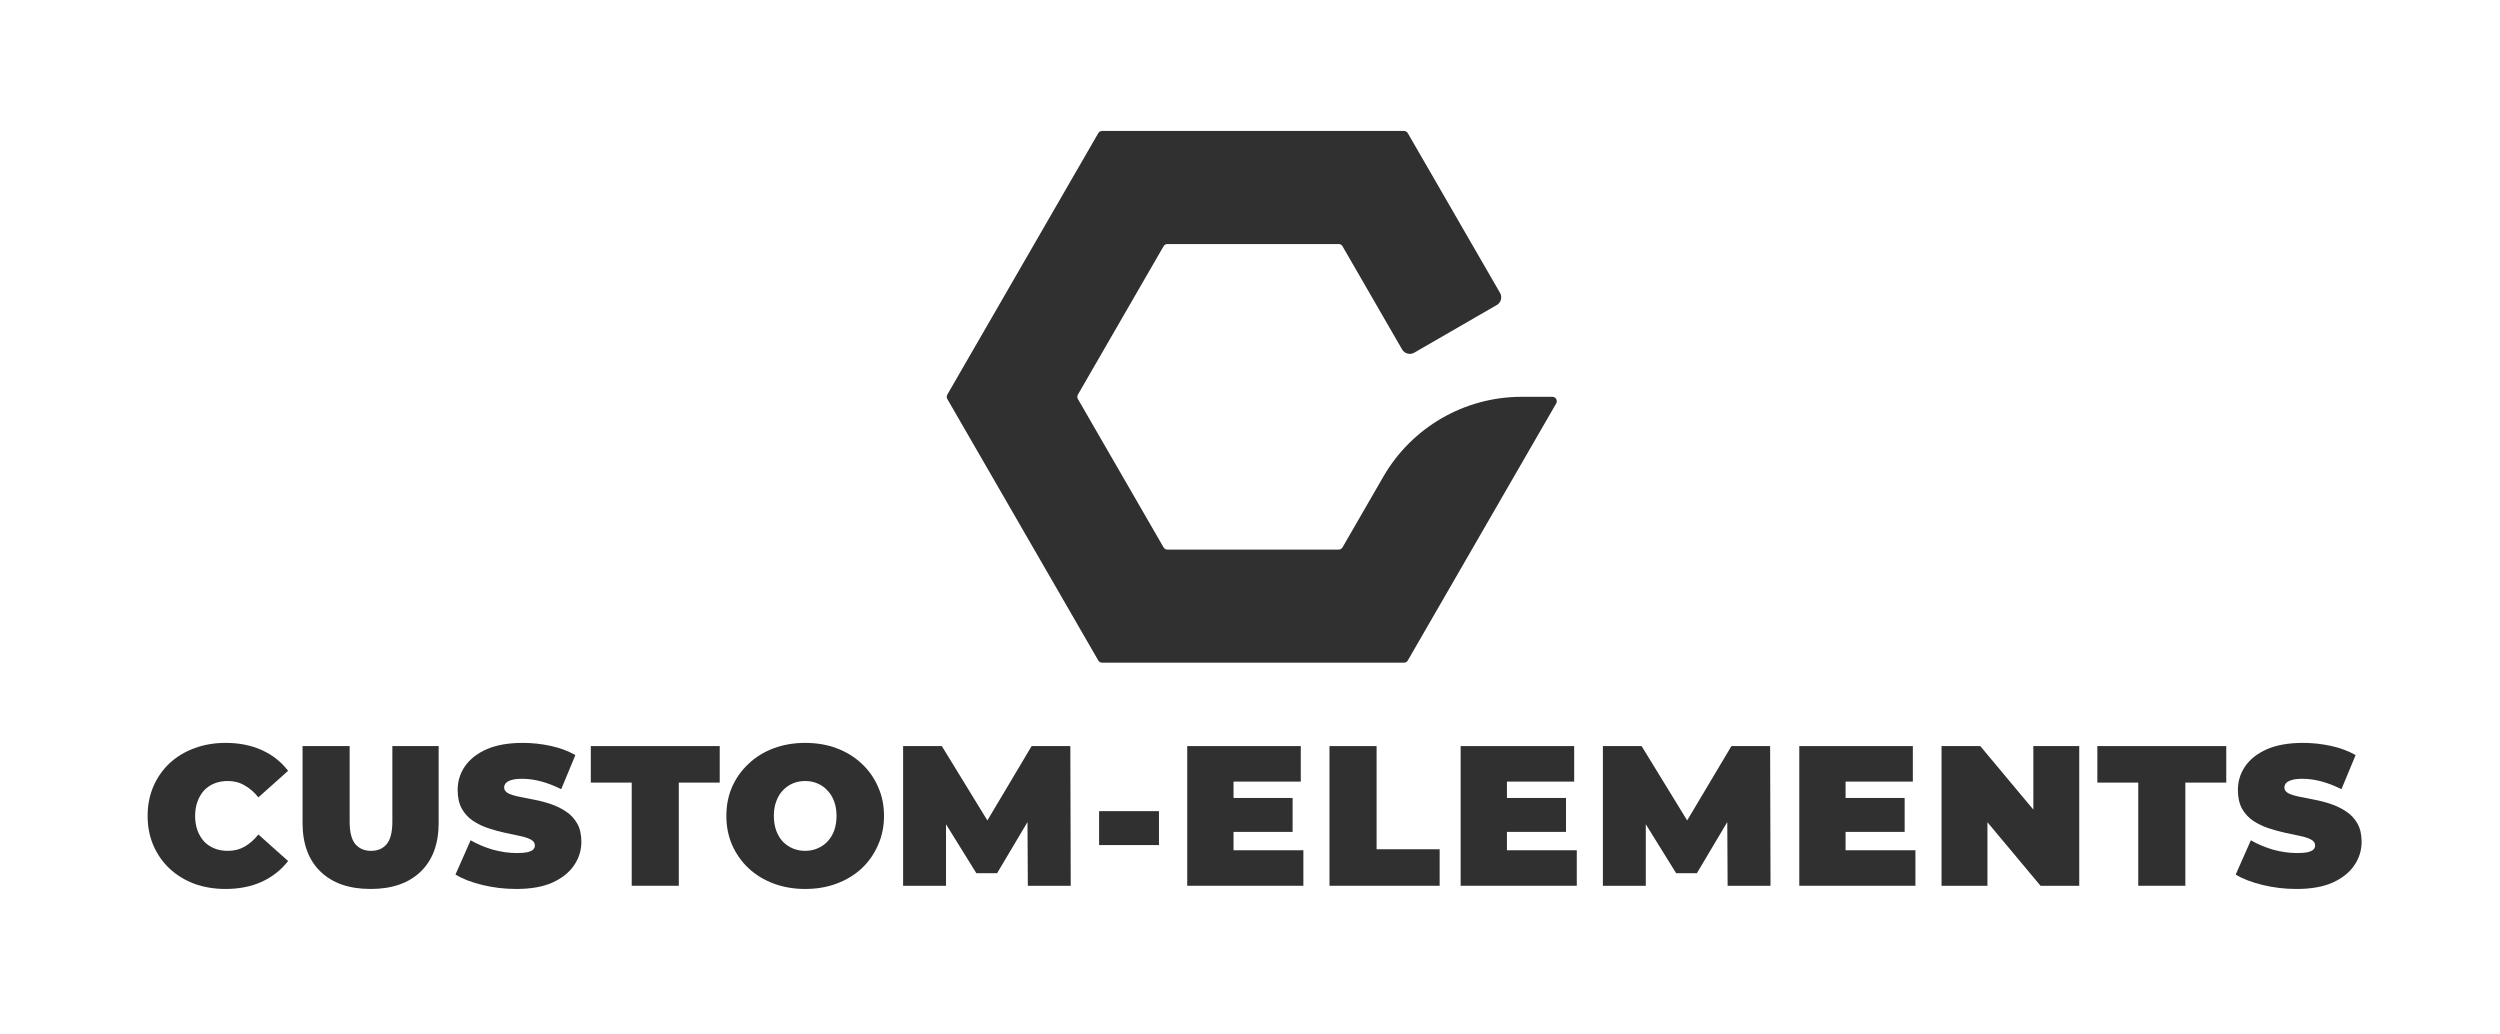
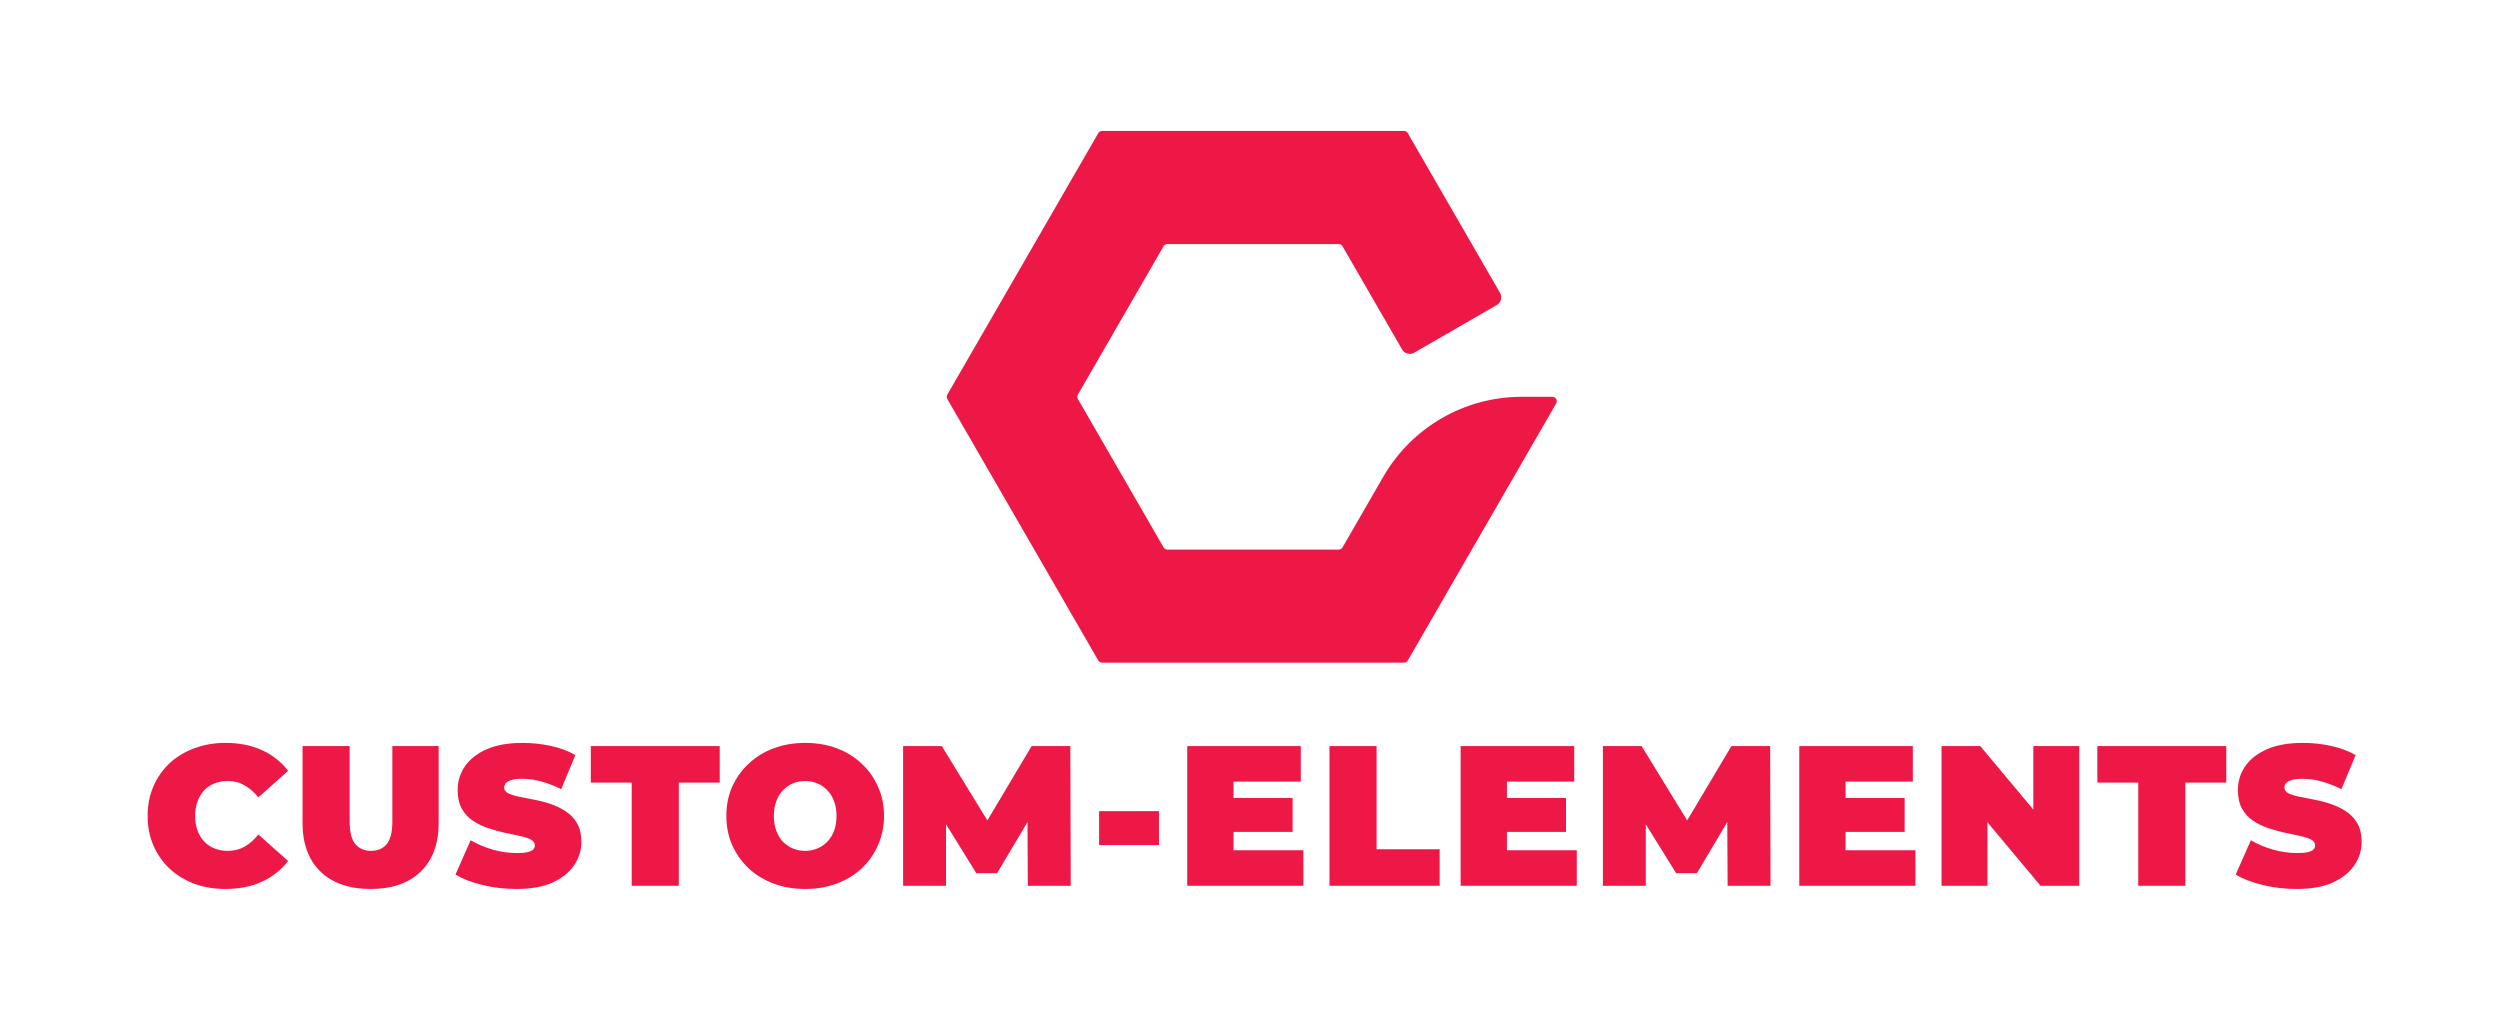
<svg xmlns="http://www.w3.org/2000/svg" width="525" height="217" viewBox="0 0 525 217" fill="none">
-   <path d="M47.344 186.683C44.997 186.683 42.818 186.319 40.806 185.593C38.823 184.839 37.091 183.777 35.61 182.408C34.157 181.039 33.026 179.419 32.215 177.547C31.405 175.675 31 173.607 31 171.344C31 169.081 31.405 167.014 32.215 165.142C33.026 163.27 34.157 161.65 35.61 160.281C37.091 158.912 38.823 157.864 40.806 157.138C42.818 156.383 44.997 156.006 47.344 156.006C50.222 156.006 52.764 156.509 54.971 157.515C57.206 158.521 59.05 159.973 60.503 161.873L54.259 167.447C53.393 166.357 52.429 165.519 51.367 164.932C50.334 164.318 49.16 164.011 47.847 164.011C46.813 164.011 45.877 164.178 45.039 164.513C44.201 164.849 43.475 165.338 42.86 165.98C42.273 166.623 41.812 167.405 41.477 168.327C41.142 169.221 40.974 170.227 40.974 171.344C40.974 172.462 41.142 173.482 41.477 174.404C41.812 175.298 42.273 176.066 42.86 176.709C43.475 177.351 44.201 177.84 45.039 178.175C45.877 178.511 46.813 178.678 47.847 178.678C49.16 178.678 50.334 178.385 51.367 177.798C52.429 177.184 53.393 176.331 54.259 175.242L60.503 180.816C59.05 182.687 57.206 184.14 54.971 185.174C52.764 186.18 50.222 186.683 47.344 186.683Z" fill="#303030" />
-   <path d="M77.827 186.683C73.329 186.683 69.822 185.467 67.308 183.037C64.793 180.606 63.536 177.198 63.536 172.811V156.677H73.427V172.518C73.427 174.753 73.832 176.345 74.642 177.295C75.452 178.217 76.542 178.678 77.911 178.678C79.308 178.678 80.397 178.217 81.179 177.295C81.99 176.345 82.395 174.753 82.395 172.518V156.677H92.117V172.811C92.117 177.198 90.86 180.606 88.346 183.037C85.831 185.467 82.325 186.683 77.827 186.683Z" fill="#303030" />
-   <path d="M108.427 186.683C105.968 186.683 103.594 186.403 101.303 185.845C99.012 185.286 97.126 184.559 95.645 183.665L98.83 176.457C100.227 177.267 101.778 177.924 103.482 178.427C105.214 178.902 106.89 179.139 108.511 179.139C109.461 179.139 110.201 179.083 110.732 178.972C111.291 178.832 111.696 178.65 111.947 178.427C112.199 178.175 112.325 177.882 112.325 177.547C112.325 177.016 112.031 176.597 111.444 176.29C110.858 175.982 110.075 175.731 109.098 175.535C108.148 175.312 107.1 175.088 105.955 174.865C104.809 174.613 103.65 174.292 102.476 173.901C101.331 173.51 100.269 172.993 99.291 172.35C98.341 171.708 97.573 170.869 96.986 169.836C96.4 168.774 96.106 167.461 96.106 165.896C96.106 164.08 96.609 162.432 97.615 160.951C98.649 159.443 100.171 158.241 102.183 157.347C104.222 156.453 106.751 156.006 109.768 156.006C111.752 156.006 113.707 156.216 115.635 156.635C117.563 157.054 119.295 157.696 120.832 158.562L117.856 165.729C116.404 165.002 114.993 164.458 113.624 164.094C112.283 163.731 110.969 163.55 109.684 163.55C108.734 163.55 107.98 163.633 107.421 163.801C106.863 163.969 106.457 164.192 106.206 164.471C105.982 164.751 105.871 165.058 105.871 165.393C105.871 165.896 106.164 166.301 106.751 166.609C107.337 166.888 108.106 167.126 109.056 167.321C110.034 167.517 111.095 167.726 112.241 167.95C113.414 168.173 114.574 168.481 115.719 168.872C116.865 169.263 117.912 169.78 118.862 170.422C119.84 171.065 120.622 171.903 121.209 172.937C121.796 173.971 122.089 175.256 122.089 176.792C122.089 178.58 121.572 180.229 120.538 181.738C119.533 183.218 118.024 184.42 116.012 185.342C114.001 186.236 111.472 186.683 108.427 186.683Z" fill="#303030" />
-   <path d="M132.659 186.012V164.346H124.068V156.677H151.141V164.346H142.55V186.012H132.659Z" fill="#303030" />
-   <path d="M169.09 186.683C166.715 186.683 164.508 186.305 162.468 185.551C160.457 184.797 158.711 183.735 157.23 182.366C155.749 180.969 154.59 179.335 153.751 177.463C152.941 175.591 152.536 173.552 152.536 171.344C152.536 169.109 152.941 167.07 153.751 165.226C154.59 163.354 155.749 161.734 157.23 160.365C158.711 158.968 160.457 157.892 162.468 157.138C164.508 156.383 166.715 156.006 169.09 156.006C171.492 156.006 173.7 156.383 175.711 157.138C177.723 157.892 179.469 158.968 180.95 160.365C182.43 161.734 183.576 163.354 184.386 165.226C185.224 167.07 185.643 169.109 185.643 171.344C185.643 173.552 185.224 175.591 184.386 177.463C183.576 179.335 182.43 180.969 180.95 182.366C179.469 183.735 177.723 184.797 175.711 185.551C173.7 186.305 171.492 186.683 169.09 186.683ZM169.09 178.678C170.012 178.678 170.864 178.511 171.646 178.175C172.456 177.84 173.155 177.365 173.741 176.75C174.356 176.108 174.831 175.34 175.166 174.446C175.502 173.524 175.669 172.49 175.669 171.344C175.669 170.199 175.502 169.179 175.166 168.285C174.831 167.363 174.356 166.595 173.741 165.98C173.155 165.338 172.456 164.849 171.646 164.513C170.864 164.178 170.012 164.011 169.09 164.011C168.168 164.011 167.302 164.178 166.491 164.513C165.709 164.849 165.011 165.338 164.396 165.98C163.809 166.595 163.348 167.363 163.013 168.285C162.678 169.179 162.51 170.199 162.51 171.344C162.51 172.49 162.678 173.524 163.013 174.446C163.348 175.34 163.809 176.108 164.396 176.75C165.011 177.365 165.709 177.84 166.491 178.175C167.302 178.511 168.168 178.678 169.09 178.678Z" fill="#303030" />
-   <path d="M189.652 186.012V156.677H197.782L209.516 175.829H205.242L216.641 156.677H224.771L224.855 186.012H215.844L215.761 170.255H217.186L209.391 183.372H205.032L196.902 170.255H198.662V186.012H189.652Z" fill="#303030" />
-   <path d="M230.81 177.463V170.339H243.382V177.463H230.81Z" fill="#303030" />
-   <path d="M258.37 167.573H271.446V174.697H258.37V167.573ZM259.041 178.553H273.709V186.012H249.318V156.677H273.164V164.136H259.041V178.553Z" fill="#303030" />
-   <path d="M279.192 186.012V156.677H289.083V178.343H302.326V186.012H279.192Z" fill="#303030" />
-   <path d="M315.786 167.573H328.861V174.697H315.786V167.573ZM316.456 178.553H331.124V186.012H306.734V156.677H330.579V164.136H316.456V178.553Z" fill="#303030" />
-   <path d="M336.608 186.012V156.677H344.738L356.472 175.829H352.198L363.597 156.677H371.727L371.81 186.012H362.8L362.716 170.255H364.141L356.346 183.372H351.988L343.858 170.255H345.618V186.012H336.608Z" fill="#303030" />
-   <path d="M386.902 167.573H399.977V174.697H386.902V167.573ZM387.572 178.553H402.24V186.012H377.849V156.677H401.695V164.136H387.572V178.553Z" fill="#303030" />
-   <path d="M407.724 186.012V156.677H415.854L430.773 174.529H427.001V156.677H436.64V186.012H428.51L413.591 168.159H417.362V186.012H407.724Z" fill="#303030" />
-   <path d="M449.033 186.012V164.346H440.441V156.677H467.514V164.346H458.923V186.012H449.033Z" fill="#303030" />
-   <path d="M482.278 186.683C479.819 186.683 477.445 186.403 475.154 185.845C472.863 185.286 470.977 184.559 469.496 183.665L472.681 176.457C474.078 177.267 475.629 177.924 477.333 178.427C479.065 178.902 480.741 179.139 482.362 179.139C483.312 179.139 484.052 179.083 484.583 178.972C485.142 178.832 485.547 178.65 485.798 178.427C486.05 178.175 486.175 177.882 486.175 177.547C486.175 177.016 485.882 176.597 485.295 176.29C484.709 175.982 483.926 175.731 482.949 175.535C481.999 175.312 480.951 175.088 479.805 174.865C478.66 174.613 477.501 174.292 476.327 173.901C475.182 173.51 474.12 172.993 473.142 172.35C472.192 171.708 471.424 170.869 470.837 169.836C470.25 168.774 469.957 167.461 469.957 165.896C469.957 164.08 470.46 162.432 471.466 160.951C472.5 159.443 474.022 158.241 476.034 157.347C478.073 156.453 480.602 156.006 483.619 156.006C485.603 156.006 487.558 156.216 489.486 156.635C491.414 157.054 493.146 157.696 494.683 158.562L491.707 165.729C490.254 165.002 488.844 164.458 487.475 164.094C486.134 163.731 484.82 163.55 483.535 163.55C482.585 163.55 481.831 163.633 481.272 163.801C480.713 163.969 480.308 164.192 480.057 164.471C479.833 164.751 479.722 165.058 479.722 165.393C479.722 165.896 480.015 166.301 480.602 166.609C481.188 166.888 481.957 167.126 482.907 167.321C483.884 167.517 484.946 167.726 486.092 167.95C487.265 168.173 488.424 168.481 489.57 168.872C490.715 169.263 491.763 169.78 492.713 170.422C493.691 171.065 494.473 171.903 495.06 172.937C495.647 173.971 495.94 175.256 495.94 176.792C495.94 178.58 495.423 180.229 494.389 181.738C493.384 183.218 491.875 184.42 489.863 185.342C487.852 186.236 485.323 186.683 482.278 186.683Z" fill="#303030" />
-   <path fill-rule="evenodd" clip-rule="evenodd" d="M295.641 27.966C295.474 27.677 295.167 27.5 294.834 27.5L231.443 27.5C231.11 27.5 230.802 27.677 230.636 27.966L198.94 82.864C198.774 83.153 198.774 83.507 198.94 83.796L230.636 138.694C230.802 138.982 231.11 139.16 231.443 139.16L294.834 139.16C295.167 139.16 295.474 138.983 295.641 138.694L326.799 84.727C327.157 84.106 326.709 83.33 325.992 83.33H319.54C307.562 83.33 296.494 89.72 290.505 100.093L281.93 114.946C281.763 115.234 281.456 115.412 281.123 115.412L245.154 115.412C244.821 115.412 244.513 115.234 244.347 114.946L226.362 83.796C226.196 83.507 226.196 83.153 226.362 82.864L244.347 51.714C244.513 51.426 244.821 51.248 245.154 51.248L281.123 51.248C281.456 51.248 281.763 51.426 281.93 51.714L294.441 73.383C294.955 74.274 296.094 74.579 296.985 74.065L314.325 64.054C315.216 63.539 315.521 62.4 315.007 61.509L295.641 27.966Z" fill="#303030" />
+   <path d="M47.344 186.683C44.997 186.683 42.818 186.319 40.806 185.593C38.823 184.839 37.091 183.777 35.61 182.408C34.157 181.039 33.026 179.419 32.215 177.547C31.405 175.675 31 173.607 31 171.344C31 169.081 31.405 167.014 32.215 165.142C33.026 163.27 34.157 161.65 35.61 160.281C37.091 158.912 38.823 157.864 40.806 157.138C42.818 156.383 44.997 156.006 47.344 156.006C50.222 156.006 52.764 156.509 54.971 157.515C57.206 158.521 59.05 159.973 60.503 161.873L54.259 167.447C53.393 166.357 52.429 165.519 51.367 164.932C50.334 164.318 49.16 164.011 47.847 164.011C46.813 164.011 45.877 164.178 45.039 164.513C44.201 164.849 43.475 165.338 42.86 165.98C42.273 166.623 41.812 167.405 41.477 168.327C41.142 169.221 40.974 170.227 40.974 171.344C40.974 172.462 41.142 173.482 41.477 174.404C41.812 175.298 42.273 176.066 42.86 176.709C43.475 177.351 44.201 177.84 45.039 178.175C45.877 178.511 46.813 178.678 47.847 178.678C49.16 178.678 50.334 178.385 51.367 177.798C52.429 177.184 53.393 176.331 54.259 175.242L60.503 180.816C59.05 182.687 57.206 184.14 54.971 185.174C52.764 186.18 50.222 186.683 47.344 186.683Z" fill="#ED1846" />
+   <path d="M77.827 186.683C73.329 186.683 69.822 185.467 67.308 183.037C64.793 180.606 63.536 177.198 63.536 172.811V156.677H73.427V172.518C73.427 174.753 73.832 176.345 74.642 177.295C75.452 178.217 76.542 178.678 77.911 178.678C79.308 178.678 80.397 178.217 81.179 177.295C81.99 176.345 82.395 174.753 82.395 172.518V156.677H92.117V172.811C92.117 177.198 90.86 180.606 88.346 183.037C85.831 185.467 82.325 186.683 77.827 186.683Z" fill="#ED1846" />
+   <path d="M108.427 186.683C105.968 186.683 103.594 186.403 101.303 185.845C99.012 185.286 97.126 184.559 95.645 183.665L98.83 176.457C100.227 177.267 101.778 177.924 103.482 178.427C105.214 178.902 106.89 179.139 108.511 179.139C109.461 179.139 110.201 179.083 110.732 178.972C111.291 178.832 111.696 178.65 111.947 178.427C112.199 178.175 112.325 177.882 112.325 177.547C112.325 177.016 112.031 176.597 111.444 176.29C110.858 175.982 110.075 175.731 109.098 175.535C108.148 175.312 107.1 175.088 105.955 174.865C104.809 174.613 103.65 174.292 102.476 173.901C101.331 173.51 100.269 172.993 99.291 172.35C98.341 171.708 97.573 170.869 96.986 169.836C96.4 168.774 96.106 167.461 96.106 165.896C96.106 164.08 96.609 162.432 97.615 160.951C98.649 159.443 100.171 158.241 102.183 157.347C104.222 156.453 106.751 156.006 109.768 156.006C111.752 156.006 113.707 156.216 115.635 156.635C117.563 157.054 119.295 157.696 120.832 158.562L117.856 165.729C116.404 165.002 114.993 164.458 113.624 164.094C112.283 163.731 110.969 163.55 109.684 163.55C108.734 163.55 107.98 163.633 107.421 163.801C106.863 163.969 106.457 164.192 106.206 164.471C105.982 164.751 105.871 165.058 105.871 165.393C105.871 165.896 106.164 166.301 106.751 166.609C107.337 166.888 108.106 167.126 109.056 167.321C110.034 167.517 111.095 167.726 112.241 167.95C113.414 168.173 114.574 168.481 115.719 168.872C116.865 169.263 117.912 169.78 118.862 170.422C119.84 171.065 120.622 171.903 121.209 172.937C121.796 173.971 122.089 175.256 122.089 176.792C122.089 178.58 121.572 180.229 120.538 181.738C119.533 183.218 118.024 184.42 116.012 185.342C114.001 186.236 111.472 186.683 108.427 186.683Z" fill="#ED1846" />
+   <path d="M132.659 186.012V164.346H124.068V156.677H151.141V164.346H142.55V186.012H132.659Z" fill="#ED1846" />
+   <path d="M169.09 186.683C166.715 186.683 164.508 186.305 162.468 185.551C160.457 184.797 158.711 183.735 157.23 182.366C155.749 180.969 154.59 179.335 153.751 177.463C152.941 175.591 152.536 173.552 152.536 171.344C152.536 169.109 152.941 167.07 153.751 165.226C154.59 163.354 155.749 161.734 157.23 160.365C158.711 158.968 160.457 157.892 162.468 157.138C164.508 156.383 166.715 156.006 169.09 156.006C171.492 156.006 173.7 156.383 175.711 157.138C177.723 157.892 179.469 158.968 180.95 160.365C182.43 161.734 183.576 163.354 184.386 165.226C185.224 167.07 185.643 169.109 185.643 171.344C185.643 173.552 185.224 175.591 184.386 177.463C183.576 179.335 182.43 180.969 180.95 182.366C179.469 183.735 177.723 184.797 175.711 185.551C173.7 186.305 171.492 186.683 169.09 186.683ZM169.09 178.678C170.012 178.678 170.864 178.511 171.646 178.175C172.456 177.84 173.155 177.365 173.741 176.75C174.356 176.108 174.831 175.34 175.166 174.446C175.502 173.524 175.669 172.49 175.669 171.344C175.669 170.199 175.502 169.179 175.166 168.285C174.831 167.363 174.356 166.595 173.741 165.98C173.155 165.338 172.456 164.849 171.646 164.513C170.864 164.178 170.012 164.011 169.09 164.011C168.168 164.011 167.302 164.178 166.491 164.513C165.709 164.849 165.011 165.338 164.396 165.98C163.809 166.595 163.348 167.363 163.013 168.285C162.678 169.179 162.51 170.199 162.51 171.344C162.51 172.49 162.678 173.524 163.013 174.446C163.348 175.34 163.809 176.108 164.396 176.75C165.011 177.365 165.709 177.84 166.491 178.175C167.302 178.511 168.168 178.678 169.09 178.678Z" fill="#ED1846" />
+   <path d="M189.652 186.012V156.677H197.782L209.516 175.829H205.242L216.641 156.677H224.771L224.855 186.012H215.844L215.761 170.255H217.186L209.391 183.372H205.032L196.902 170.255H198.662V186.012H189.652Z" fill="#ED1846" />
+   <path d="M230.81 177.463V170.339H243.382V177.463H230.81Z" fill="#ED1846" />
+   <path d="M258.37 167.573H271.446V174.697H258.37V167.573ZM259.041 178.553H273.709V186.012H249.318V156.677H273.164V164.136H259.041V178.553Z" fill="#ED1846" />
+   <path d="M279.192 186.012V156.677H289.083V178.343H302.326V186.012H279.192Z" fill="#ED1846" />
+   <path d="M315.786 167.573H328.861V174.697H315.786V167.573ZM316.456 178.553H331.124V186.012H306.734V156.677H330.579V164.136H316.456V178.553Z" fill="#ED1846" />
+   <path d="M336.608 186.012V156.677H344.738L356.472 175.829H352.198L363.597 156.677H371.727L371.81 186.012H362.8L362.716 170.255H364.141L356.346 183.372H351.988L343.858 170.255H345.618V186.012H336.608Z" fill="#ED1846" />
+   <path d="M386.902 167.573H399.977V174.697H386.902V167.573ZM387.572 178.553H402.24V186.012H377.849V156.677H401.695V164.136H387.572V178.553Z" fill="#ED1846" />
+   <path d="M407.724 186.012V156.677H415.854L430.773 174.529H427.001V156.677H436.64V186.012H428.51L413.591 168.159H417.362V186.012H407.724Z" fill="#ED1846" />
+   <path d="M449.033 186.012V164.346H440.441V156.677H467.514V164.346H458.923V186.012H449.033Z" fill="#ED1846" />
+   <path d="M482.278 186.683C479.819 186.683 477.445 186.403 475.154 185.845C472.863 185.286 470.977 184.559 469.496 183.665L472.681 176.457C474.078 177.267 475.629 177.924 477.333 178.427C479.065 178.902 480.741 179.139 482.362 179.139C483.312 179.139 484.052 179.083 484.583 178.972C485.142 178.832 485.547 178.65 485.798 178.427C486.05 178.175 486.175 177.882 486.175 177.547C486.175 177.016 485.882 176.597 485.295 176.29C484.709 175.982 483.926 175.731 482.949 175.535C481.999 175.312 480.951 175.088 479.805 174.865C478.66 174.613 477.501 174.292 476.327 173.901C475.182 173.51 474.12 172.993 473.142 172.35C472.192 171.708 471.424 170.869 470.837 169.836C470.25 168.774 469.957 167.461 469.957 165.896C469.957 164.08 470.46 162.432 471.466 160.951C472.5 159.443 474.022 158.241 476.034 157.347C478.073 156.453 480.602 156.006 483.619 156.006C485.603 156.006 487.558 156.216 489.486 156.635C491.414 157.054 493.146 157.696 494.683 158.562L491.707 165.729C490.254 165.002 488.844 164.458 487.475 164.094C486.134 163.731 484.82 163.55 483.535 163.55C482.585 163.55 481.831 163.633 481.272 163.801C480.713 163.969 480.308 164.192 480.057 164.471C479.833 164.751 479.722 165.058 479.722 165.393C479.722 165.896 480.015 166.301 480.602 166.609C481.188 166.888 481.957 167.126 482.907 167.321C483.884 167.517 484.946 167.726 486.092 167.95C487.265 168.173 488.424 168.481 489.57 168.872C490.715 169.263 491.763 169.78 492.713 170.422C493.691 171.065 494.473 171.903 495.06 172.937C495.647 173.971 495.94 175.256 495.94 176.792C495.94 178.58 495.423 180.229 494.389 181.738C493.384 183.218 491.875 184.42 489.863 185.342C487.852 186.236 485.323 186.683 482.278 186.683Z" fill="#ED1846" />
+   <path fill-rule="evenodd" clip-rule="evenodd" d="M295.641 27.966C295.474 27.677 295.167 27.5 294.834 27.5L231.443 27.5C231.11 27.5 230.802 27.677 230.636 27.966L198.94 82.864C198.774 83.153 198.774 83.507 198.94 83.796L230.636 138.694C230.802 138.982 231.11 139.16 231.443 139.16H294.834C295.167 139.16 295.474 138.983 295.641 138.694L326.799 84.727C327.157 84.106 326.709 83.33 325.992 83.33H319.54C307.562 83.33 296.494 89.72 290.505 100.093L281.93 114.946C281.763 115.234 281.456 115.412 281.123 115.412L245.154 115.412C244.821 115.412 244.513 115.234 244.347 114.946L226.362 83.796C226.196 83.507 226.196 83.153 226.362 82.864L244.347 51.714C244.513 51.426 244.821 51.248 245.154 51.248L281.123 51.248C281.456 51.248 281.763 51.426 281.93 51.714L294.441 73.383C294.955 74.274 296.094 74.579 296.985 74.065L314.325 64.054C315.216 63.539 315.521 62.4 315.007 61.509L295.641 27.966Z" fill="#ED1846" />
</svg>
